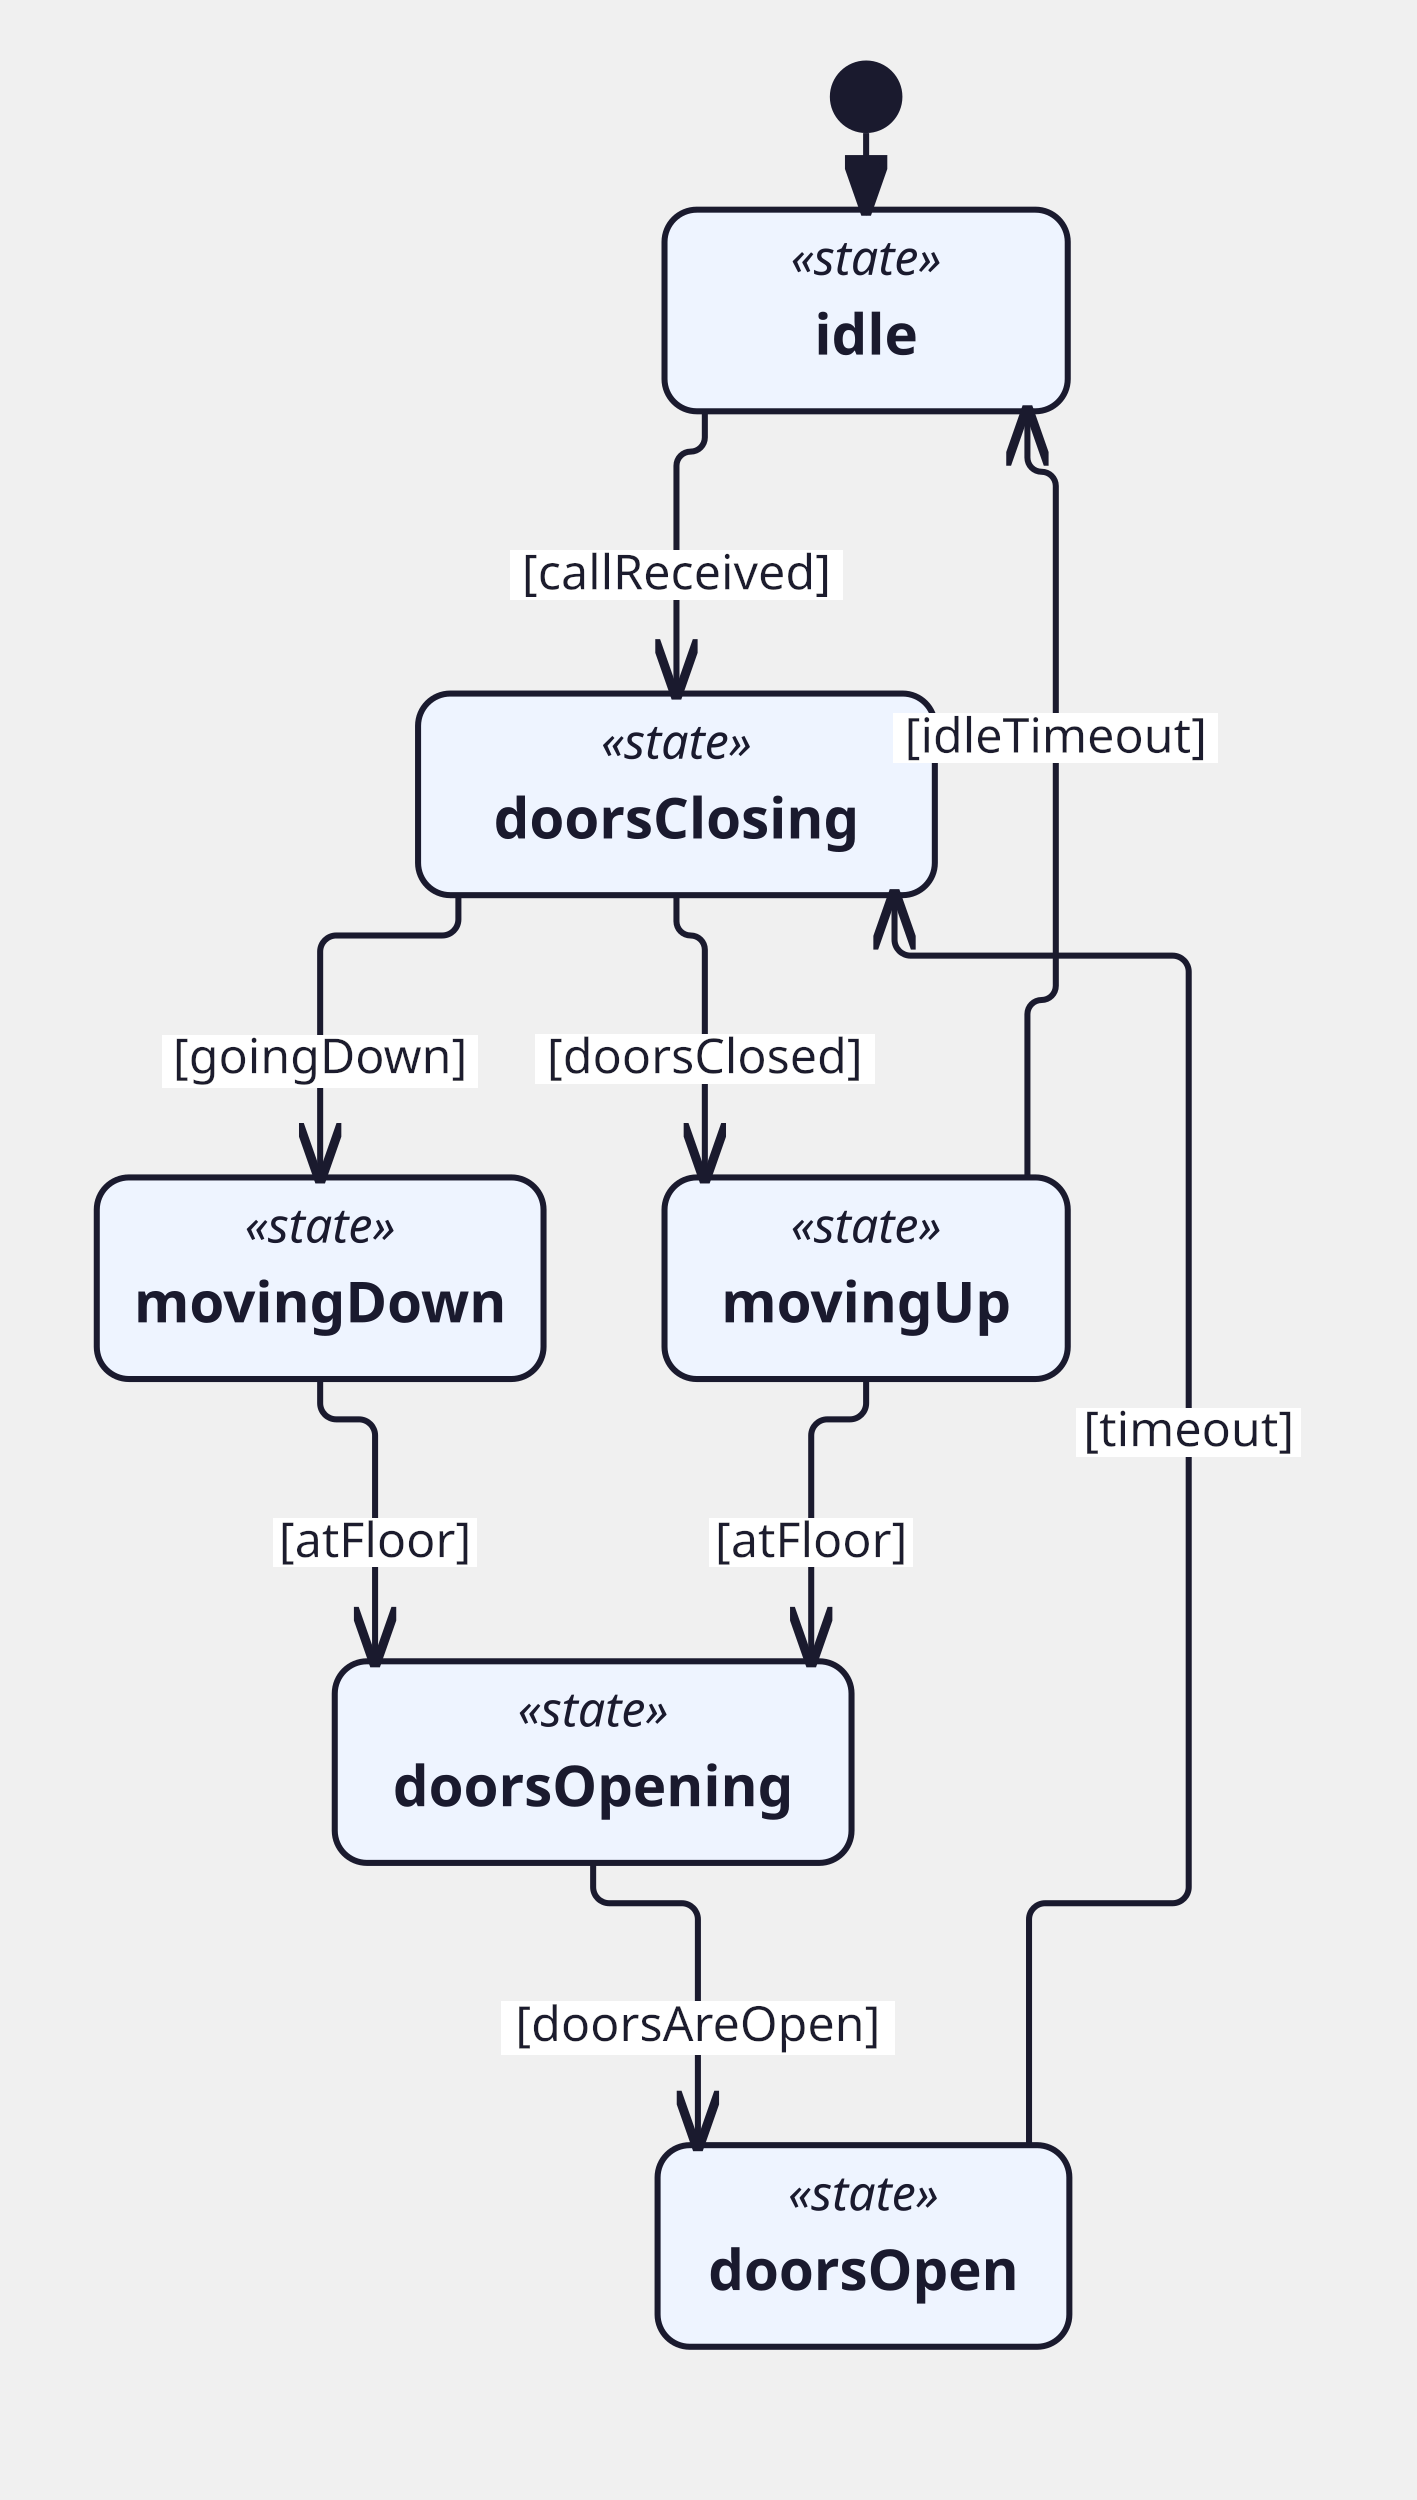
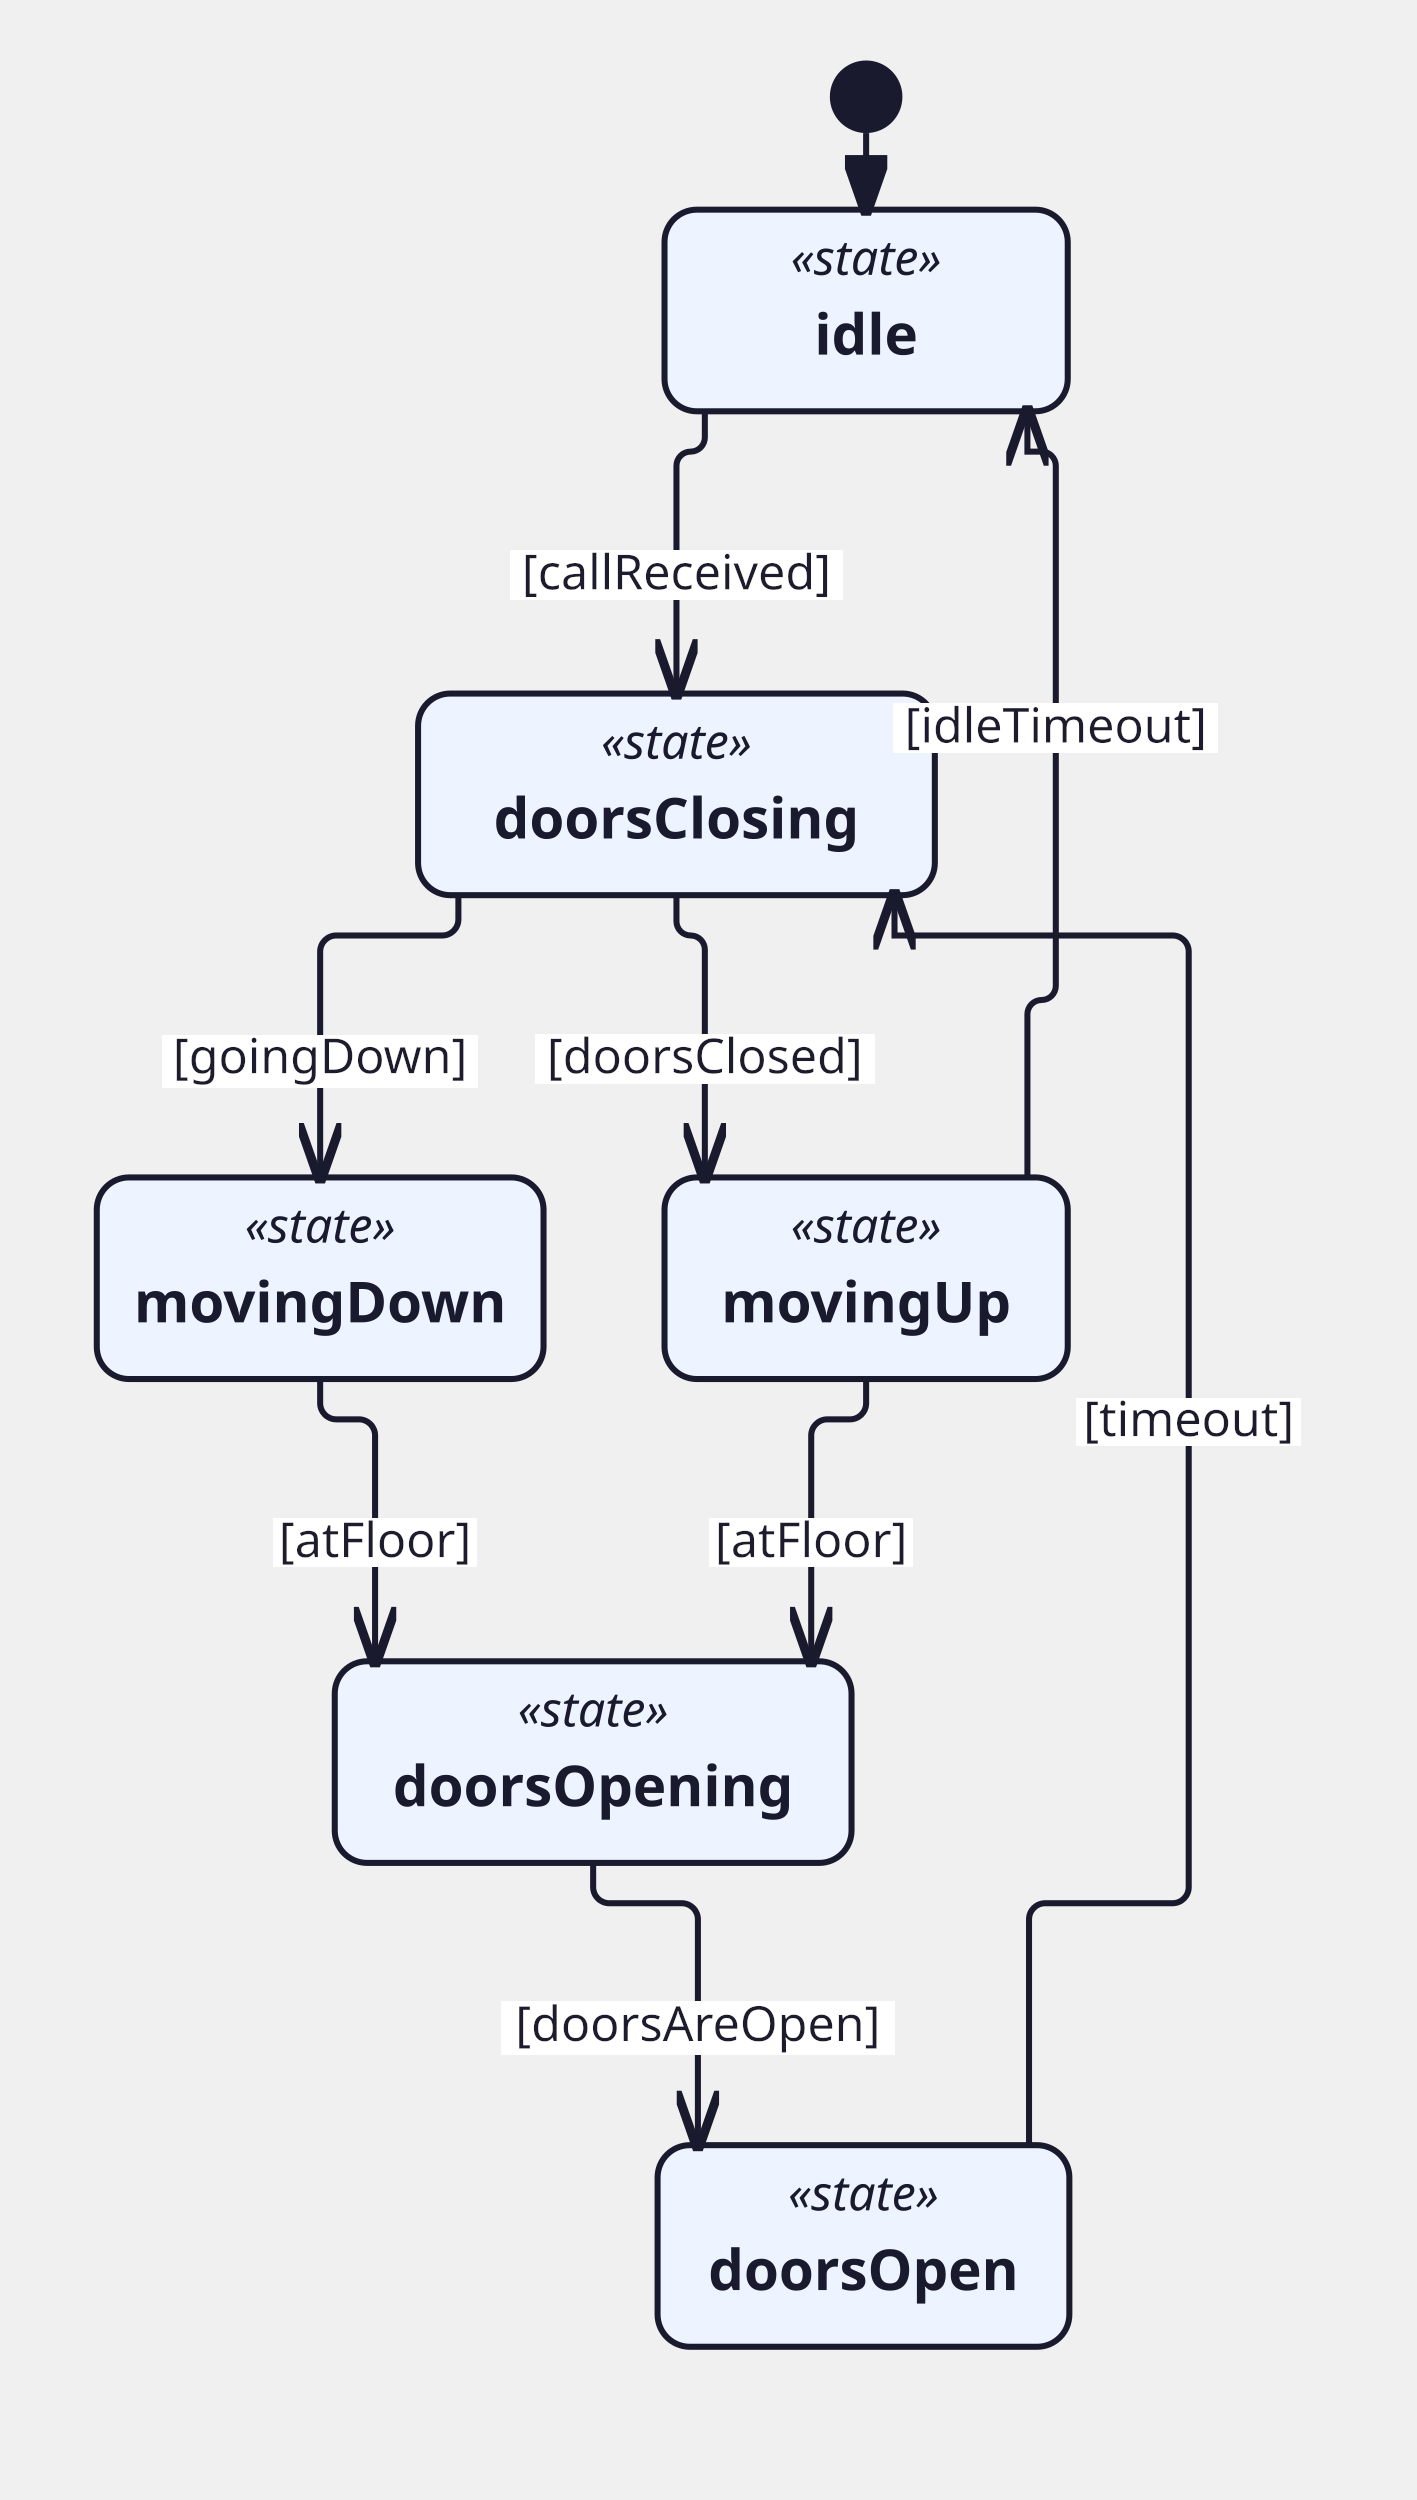
<svg xmlns="http://www.w3.org/2000/svg" width="351.20" height="620.00" viewBox="0 0 351.20 620.00">
  <defs>
    <marker id="line-end-open-chevron" markerWidth="10" markerHeight="7" refX="9" refY="3.5" orient="auto">
      <polyline points="0 0, 10 3.5, 0 7" fill="none" stroke="#1A1A2E" stroke-width="1.50" />
    </marker>
    <marker id="line-end-hollow-triangle" markerWidth="10" markerHeight="7" refX="9" refY="3.5" orient="auto">
      <polygon points="0 0, 10 3.5, 0 7" fill="#FFFFFF" stroke="#1A1A2E" stroke-width="1.50" />
    </marker>
    <marker id="line-end-filled-arrow" markerWidth="10" markerHeight="7" refX="9" refY="3.5" orient="auto">
      <polygon points="0 0, 10 3.5, 0 7" fill="#1A1A2E" stroke="#1A1A2E" stroke-width="1.50" />
    </marker>
    <marker id="line-end-hollow-triangle-crossbar" markerWidth="10" markerHeight="7" refX="9" refY="3.5" orient="auto">
      <polygon points="0 0, 10 3.5, 0 7" fill="#FFFFFF" stroke="#1A1A2E" stroke-width="1.50" />
      <line x1="7" y1="0" x2="7" y2="7" stroke="#1A1A2E" stroke-width="1.50" />
    </marker>
    <marker id="line-end-hollow-diamond" markerWidth="14" markerHeight="8" refX="13" refY="4" orient="auto">
      <polygon points="1 4, 7 0, 13 4, 7 8" fill="#FFFFFF" stroke="#1A1A2E" stroke-width="1.50" />
    </marker>
    <marker id="line-end-filled-diamond" markerWidth="14" markerHeight="8" refX="13" refY="4" orient="auto">
      <polygon points="1 4, 7 0, 13 4, 7 8" fill="#1A1A2E" stroke="#1A1A2E" stroke-width="1.50" />
    </marker>
    <marker id="line-end-circle" markerWidth="10" markerHeight="10" refX="9" refY="5" orient="auto">
      <circle cx="5" cy="5" r="4" fill="#FFFFFF" stroke="#1A1A2E" stroke-width="1.50" />
    </marker>
    <marker id="line-end-bar" markerWidth="4" markerHeight="12" refX="2" refY="6" orient="auto">
      <line x1="2" y1="0" x2="2" y2="12" stroke="#1A1A2E" stroke-width="1.50" />
    </marker>
    <filter id="label-bg" x="-0.05" y="-0.05" width="1.1" height="1.1">
      <feFlood flood-color="#FFFFFF" />
      <feComposite in="SourceGraphic" operator="over" />
    </filter>
  </defs>
  <rect x="164.80" y="52.00" width="100.00" height="50.00" fill="#EEF4FF" stroke="#1A1A2E" stroke-width="1.50" rx="8.00" ry="8.00" />
  <text x="214.80" y="64.00" font-family="Noto Sans, sans-serif" font-size="12.00" font-style="italic" fill="#1A1A2E" text-anchor="middle" dominant-baseline="middle">«state»</text>
  <text x="214.80" y="83.00" font-family="Noto Sans, sans-serif" font-size="14.00" font-weight="bold" fill="#1A1A2E" text-anchor="middle" dominant-baseline="middle">idle</text>
  <rect x="83.02" y="412.00" width="128.16" height="50.00" fill="#EEF4FF" stroke="#1A1A2E" stroke-width="1.50" rx="8.00" ry="8.00" />
  <text x="147.10" y="424.00" font-family="Noto Sans, sans-serif" font-size="12.00" font-style="italic" fill="#1A1A2E" text-anchor="middle" dominant-baseline="middle">«state»</text>
  <text x="147.10" y="443.00" font-family="Noto Sans, sans-serif" font-size="14.00" font-weight="bold" fill="#1A1A2E" text-anchor="middle" dominant-baseline="middle">doorsOpening</text>
  <rect x="163.08" y="532.00" width="102.12" height="50.00" fill="#EEF4FF" stroke="#1A1A2E" stroke-width="1.50" rx="8.00" ry="8.00" />
  <text x="214.14" y="544.00" font-family="Noto Sans, sans-serif" font-size="12.00" font-style="italic" fill="#1A1A2E" text-anchor="middle" dominant-baseline="middle">«state»</text>
  <text x="214.14" y="563.00" font-family="Noto Sans, sans-serif" font-size="14.00" font-weight="bold" fill="#1A1A2E" text-anchor="middle" dominant-baseline="middle">doorsOpen</text>
  <rect x="103.68" y="172.00" width="128.16" height="50.00" fill="#EEF4FF" stroke="#1A1A2E" stroke-width="1.50" rx="8.00" ry="8.00" />
  <text x="167.76" y="184.00" font-family="Noto Sans, sans-serif" font-size="12.00" font-style="italic" fill="#1A1A2E" text-anchor="middle" dominant-baseline="middle">«state»</text>
  <text x="167.76" y="203.00" font-family="Noto Sans, sans-serif" font-size="14.00" font-weight="bold" fill="#1A1A2E" text-anchor="middle" dominant-baseline="middle">doorsClosing</text>
  <rect x="164.80" y="292.00" width="100.00" height="50.00" fill="#EEF4FF" stroke="#1A1A2E" stroke-width="1.50" rx="8.00" ry="8.00" />
  <text x="214.80" y="304.00" font-family="Noto Sans, sans-serif" font-size="12.00" font-style="italic" fill="#1A1A2E" text-anchor="middle" dominant-baseline="middle">«state»</text>
  <text x="214.80" y="323.00" font-family="Noto Sans, sans-serif" font-size="14.00" font-weight="bold" fill="#1A1A2E" text-anchor="middle" dominant-baseline="middle">movingUp</text>
  <rect x="24.00" y="292.00" width="110.80" height="50.00" fill="#EEF4FF" stroke="#1A1A2E" stroke-width="1.50" rx="8.00" ry="8.00" />
  <text x="79.40" y="304.00" font-family="Noto Sans, sans-serif" font-size="12.00" font-style="italic" fill="#1A1A2E" text-anchor="middle" dominant-baseline="middle">«state»</text>
  <text x="79.40" y="323.00" font-family="Noto Sans, sans-serif" font-size="14.00" font-weight="bold" fill="#1A1A2E" text-anchor="middle" dominant-baseline="middle">movingDown</text>
  <circle cx="214.80" cy="24.00" r="9.00" fill="#1A1A2E" />
  <path d="M 214.80 33.00 L 214.80 52.00" fill="none" stroke="#1A1A2E" stroke-width="1.50" marker-end="url(#line-end-filled-arrow)" />
  <path d="M 174.80 102.00 L 174.80 108.48 A 3.52 3.52 0 0 1 171.28 112.00 L 171.28 112.00 A 3.52 3.52 0 0 0 167.76 115.52 L 167.76 172.00" fill="none" stroke="#1A1A2E" stroke-width="1.50" marker-end="url(#line-end-open-chevron)" />
  <path d="M 167.76 222.00 L 167.76 228.48 A 3.52 3.52 0 0 0 171.28 232.00 L 171.28 232.00 A 3.52 3.52 0 0 1 174.80 235.52 L 174.80 292.00" fill="none" stroke="#1A1A2E" stroke-width="1.50" marker-end="url(#line-end-open-chevron)" />
  <path d="M 214.80 342.00 L 214.80 348.00 A 4.00 4.00 0 0 1 210.80 352.00 L 205.18 352.00 A 4.00 4.00 0 0 0 201.18 356.00 L 201.18 412.00" fill="none" stroke="#1A1A2E" stroke-width="1.50" marker-end="url(#line-end-open-chevron)" />
  <path d="M 79.40 342.00 L 79.40 348.00 A 4.00 4.00 0 0 0 83.40 352.00 L 89.02 352.00 A 4.00 4.00 0 0 1 93.02 356.00 L 93.02 412.00" fill="none" stroke="#1A1A2E" stroke-width="1.50" marker-end="url(#line-end-open-chevron)" />
  <path d="M 147.10 462.00 L 147.10 468.00 A 4.00 4.00 0 0 0 151.10 472.00 L 169.08 472.00 A 4.00 4.00 0 0 1 173.08 476.00 L 173.08 532.00" fill="none" stroke="#1A1A2E" stroke-width="1.50" marker-end="url(#line-end-open-chevron)" />
-   <path d="M 255.20 532.00 L 255.20 476.00 A 4.00 4.00 0 0 1 259.20 472.00 L 290.80 472.00 A 4.00 4.00 0 0 0 294.80 468.00 L 294.80 241.00 A 4.00 4.00 0 0 0 290.80 237.00 L 225.84 237.00 A 4.00 4.00 0 0 1 221.84 233.00 L 221.84 222.00" fill="none" stroke="#1A1A2E" stroke-width="1.50" marker-end="url(#line-end-open-chevron)" />
+   <path d="M 255.20 532.00 L 255.20 476.00 A 4.00 4.00 0 0 1 259.20 472.00 L 290.80 472.00 A 4.00 4.00 0 0 0 294.80 468.00 L 294.80 236.00 A 4.00 4.00 0 0 0 290.80 232.00 L 221.84 232.00 L 221.84 222.00" fill="none" stroke="#1A1A2E" stroke-width="1.50" marker-end="url(#line-end-open-chevron)" />
  <path d="M 113.68 222.00 L 113.68 228.00 A 4.00 4.00 0 0 1 109.68 232.00 L 83.40 232.00 A 4.00 4.00 0 0 0 79.40 236.00 L 79.40 292.00" fill="none" stroke="#1A1A2E" stroke-width="1.50" marker-end="url(#line-end-open-chevron)" />
-   <path d="M 254.80 292.00 L 254.80 251.52 A 3.52 3.52 0 0 1 258.32 248.00 L 258.32 248.00 A 3.52 3.52 0 0 0 261.84 244.48 L 261.84 120.52 A 3.52 3.52 0 0 0 258.32 117.00 L 258.32 117.00 A 3.52 3.52 0 0 1 254.80 113.48 L 254.80 102.00" fill="none" stroke="#1A1A2E" stroke-width="1.50" marker-end="url(#line-end-open-chevron)" />
+   <path d="M 254.80 292.00 L 254.80 251.52 A 3.52 3.52 0 0 1 258.32 248.00 L 258.32 248.00 A 3.52 3.52 0 0 0 261.84 244.48 L 261.84 115.52 A 3.52 3.52 0 0 0 258.32 112.00 L 254.80 112.00 L 254.80 102.00" fill="none" stroke="#1A1A2E" stroke-width="1.50" marker-end="url(#line-end-open-chevron)" />
  <text x="167.76" y="142.00" font-family="Noto Sans, sans-serif" font-size="12.00" fill="#1A1A2E" text-anchor="middle" dominant-baseline="middle" filter="url(#label-bg)">[callReceived]</text>
  <text x="174.80" y="262.00" font-family="Noto Sans, sans-serif" font-size="12.00" fill="#1A1A2E" text-anchor="middle" dominant-baseline="middle" filter="url(#label-bg)">[doorsClosed]</text>
  <text x="201.18" y="382.00" font-family="Noto Sans, sans-serif" font-size="12.00" fill="#1A1A2E" text-anchor="middle" dominant-baseline="middle" filter="url(#label-bg)">[atFloor]</text>
  <text x="93.02" y="382.00" font-family="Noto Sans, sans-serif" font-size="12.00" fill="#1A1A2E" text-anchor="middle" dominant-baseline="middle" filter="url(#label-bg)">[atFloor]</text>
  <text x="173.08" y="502.00" font-family="Noto Sans, sans-serif" font-size="12.00" fill="#1A1A2E" text-anchor="middle" dominant-baseline="middle" filter="url(#label-bg)">[doorsAreOpen]</text>
-   <text x="294.80" y="354.50" font-family="Noto Sans, sans-serif" font-size="12.00" fill="#1A1A2E" text-anchor="middle" dominant-baseline="middle" filter="url(#label-bg)">[timeout]</text>
+   <text x="294.80" y="352.00" font-family="Noto Sans, sans-serif" font-size="12.00" fill="#1A1A2E" text-anchor="middle" dominant-baseline="middle" filter="url(#label-bg)">[timeout]</text>
  <text x="79.40" y="262.00" font-family="Noto Sans, sans-serif" font-size="12.00" fill="#1A1A2E" text-anchor="middle" dominant-baseline="middle" filter="url(#label-bg)">[goingDown]</text>
-   <text x="261.84" y="182.50" font-family="Noto Sans, sans-serif" font-size="12.00" fill="#1A1A2E" text-anchor="middle" dominant-baseline="middle" filter="url(#label-bg)">[idleTimeout]</text>
+   <text x="261.84" y="180.00" font-family="Noto Sans, sans-serif" font-size="12.00" fill="#1A1A2E" text-anchor="middle" dominant-baseline="middle" filter="url(#label-bg)">[idleTimeout]</text>
</svg>
